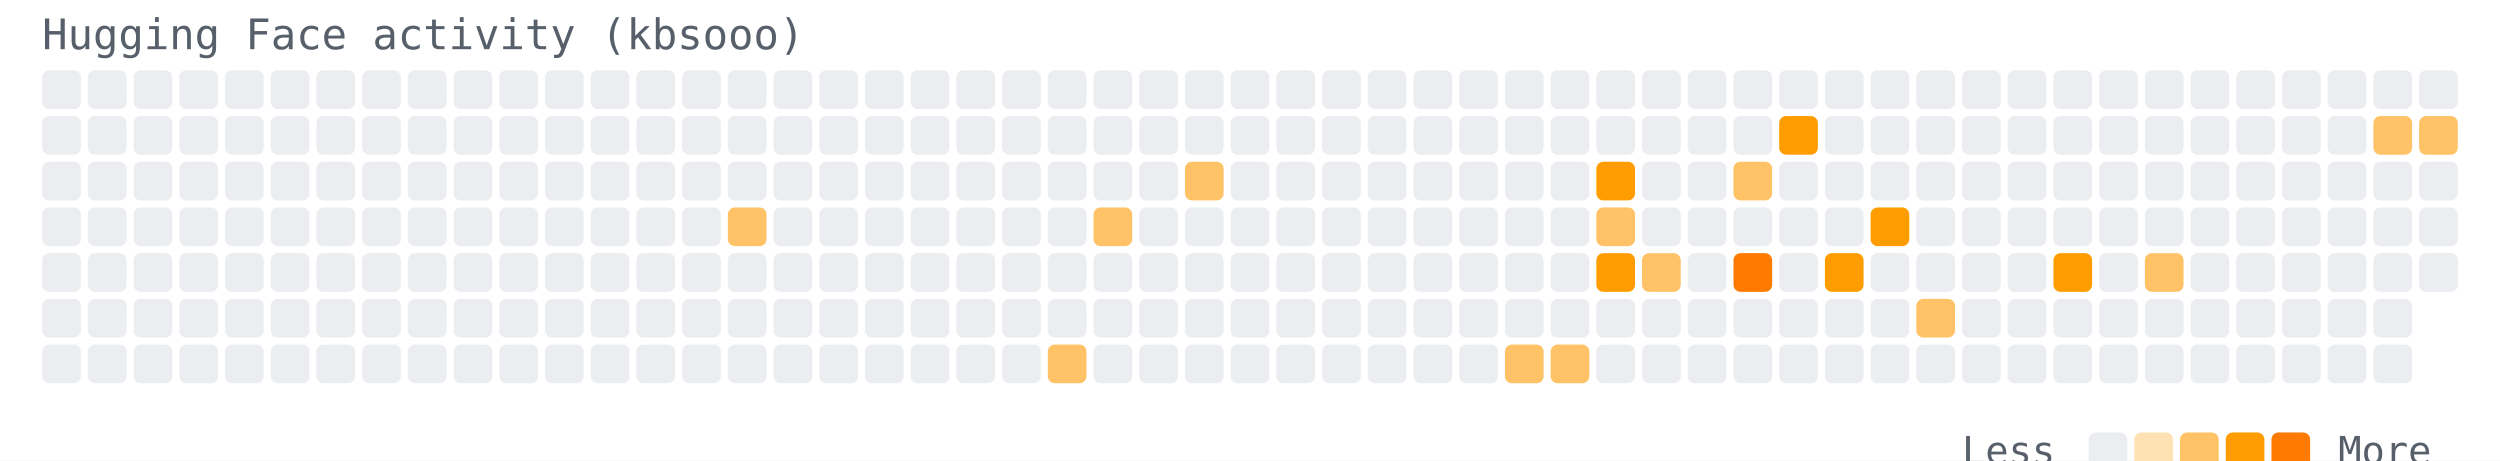
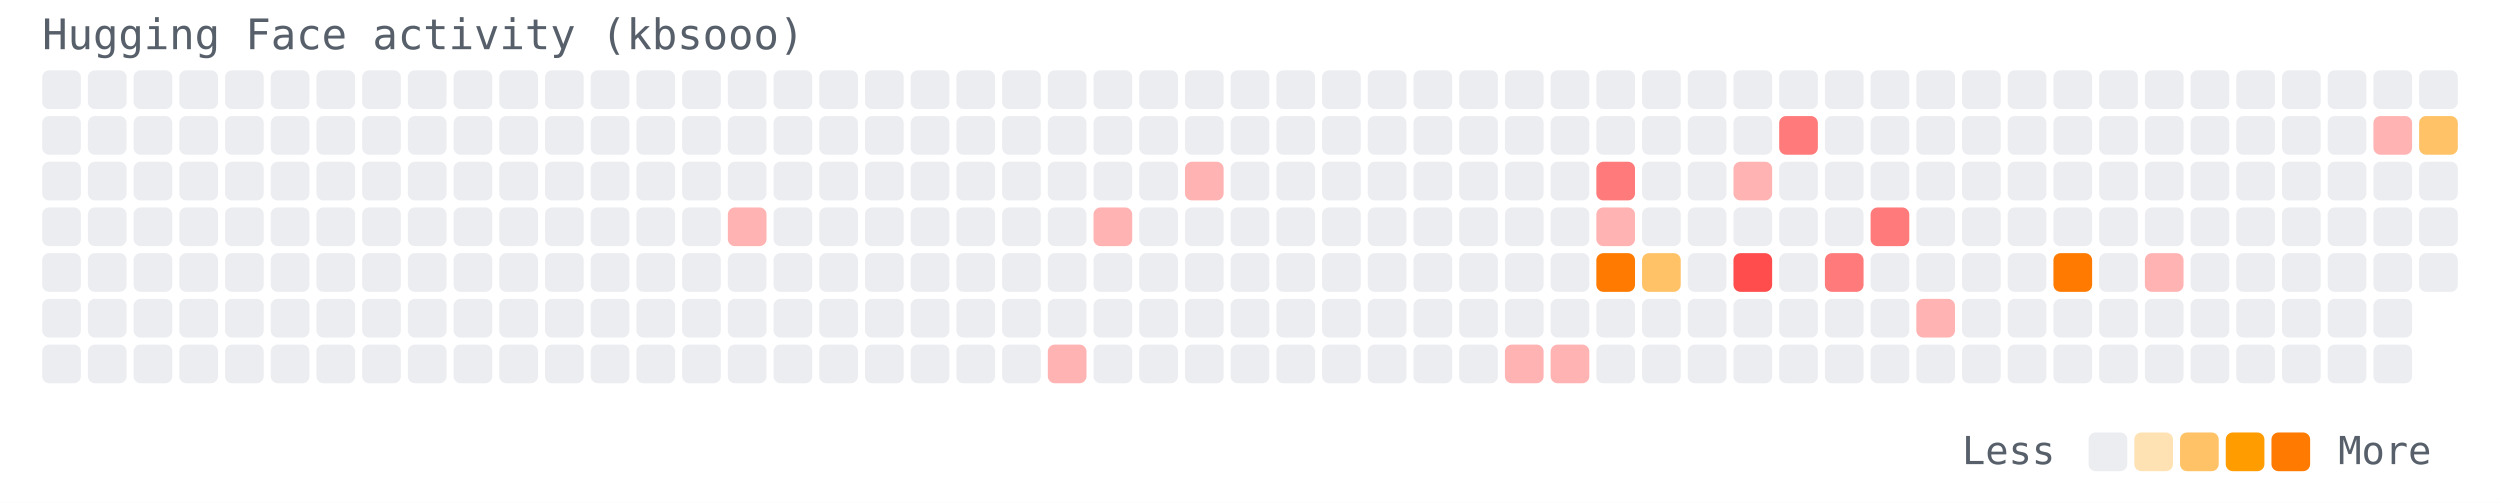
- <svg xmlns="http://www.w3.org/2000/svg" width="711" height="131" viewBox="0 0 711 131" role="img" aria-label="Hugging Face activity for 2024-12-26 to 2025-12-25">
+ <svg xmlns="http://www.w3.org/2000/svg" width="711" height="143" viewBox="0 0 711 143" role="img" aria-label="Hugging Face activity for 2024-12-26 to 2025-12-25">
  <style>
.label{font:12px 'IBM Plex Mono', ui-monospace, monospace;fill:#57606a}
.legend{font:11px 'IBM Plex Mono', ui-monospace, monospace;fill:#57606a}
</style>
-   <rect width="711" height="131" fill="#ffffff" />
+   <rect width="711" height="143" fill="#ffffff" />
  <text x="12" y="14" class="label">Hugging Face activity (kbsooo)</text>
  <g>
    <rect x="12" y="20" width="11" height="11" rx="2" ry="2" fill="#ebedf0" />
    <rect x="12" y="33" width="11" height="11" rx="2" ry="2" fill="#ebedf0" />
    <rect x="12" y="46" width="11" height="11" rx="2" ry="2" fill="#ebedf0" />
    <rect x="12" y="59" width="11" height="11" rx="2" ry="2" fill="#ebedf0" />
    <rect x="12" y="72" width="11" height="11" rx="2" ry="2" fill="#ebedf0" />
    <rect x="12" y="85" width="11" height="11" rx="2" ry="2" fill="#ebedf0" />
    <rect x="12" y="98" width="11" height="11" rx="2" ry="2" fill="#ebedf0" />
    <rect x="25" y="20" width="11" height="11" rx="2" ry="2" fill="#ebedf0" />
    <rect x="25" y="33" width="11" height="11" rx="2" ry="2" fill="#ebedf0" />
    <rect x="25" y="46" width="11" height="11" rx="2" ry="2" fill="#ebedf0" />
    <rect x="25" y="59" width="11" height="11" rx="2" ry="2" fill="#ebedf0" />
    <rect x="25" y="72" width="11" height="11" rx="2" ry="2" fill="#ebedf0" />
    <rect x="25" y="85" width="11" height="11" rx="2" ry="2" fill="#ebedf0" />
    <rect x="25" y="98" width="11" height="11" rx="2" ry="2" fill="#ebedf0" />
    <rect x="38" y="20" width="11" height="11" rx="2" ry="2" fill="#ebedf0" />
    <rect x="38" y="33" width="11" height="11" rx="2" ry="2" fill="#ebedf0" />
    <rect x="38" y="46" width="11" height="11" rx="2" ry="2" fill="#ebedf0" />
    <rect x="38" y="59" width="11" height="11" rx="2" ry="2" fill="#ebedf0" />
    <rect x="38" y="72" width="11" height="11" rx="2" ry="2" fill="#ebedf0" />
    <rect x="38" y="85" width="11" height="11" rx="2" ry="2" fill="#ebedf0" />
    <rect x="38" y="98" width="11" height="11" rx="2" ry="2" fill="#ebedf0" />
    <rect x="51" y="20" width="11" height="11" rx="2" ry="2" fill="#ebedf0" />
    <rect x="51" y="33" width="11" height="11" rx="2" ry="2" fill="#ebedf0" />
    <rect x="51" y="46" width="11" height="11" rx="2" ry="2" fill="#ebedf0" />
    <rect x="51" y="59" width="11" height="11" rx="2" ry="2" fill="#ebedf0" />
    <rect x="51" y="72" width="11" height="11" rx="2" ry="2" fill="#ebedf0" />
    <rect x="51" y="85" width="11" height="11" rx="2" ry="2" fill="#ebedf0" />
    <rect x="51" y="98" width="11" height="11" rx="2" ry="2" fill="#ebedf0" />
    <rect x="64" y="20" width="11" height="11" rx="2" ry="2" fill="#ebedf0" />
    <rect x="64" y="33" width="11" height="11" rx="2" ry="2" fill="#ebedf0" />
    <rect x="64" y="46" width="11" height="11" rx="2" ry="2" fill="#ebedf0" />
    <rect x="64" y="59" width="11" height="11" rx="2" ry="2" fill="#ebedf0" />
    <rect x="64" y="72" width="11" height="11" rx="2" ry="2" fill="#ebedf0" />
    <rect x="64" y="85" width="11" height="11" rx="2" ry="2" fill="#ebedf0" />
    <rect x="64" y="98" width="11" height="11" rx="2" ry="2" fill="#ebedf0" />
    <rect x="77" y="20" width="11" height="11" rx="2" ry="2" fill="#ebedf0" />
    <rect x="77" y="33" width="11" height="11" rx="2" ry="2" fill="#ebedf0" />
    <rect x="77" y="46" width="11" height="11" rx="2" ry="2" fill="#ebedf0" />
    <rect x="77" y="59" width="11" height="11" rx="2" ry="2" fill="#ebedf0" />
    <rect x="77" y="72" width="11" height="11" rx="2" ry="2" fill="#ebedf0" />
    <rect x="77" y="85" width="11" height="11" rx="2" ry="2" fill="#ebedf0" />
    <rect x="77" y="98" width="11" height="11" rx="2" ry="2" fill="#ebedf0" />
    <rect x="90" y="20" width="11" height="11" rx="2" ry="2" fill="#ebedf0" />
    <rect x="90" y="33" width="11" height="11" rx="2" ry="2" fill="#ebedf0" />
    <rect x="90" y="46" width="11" height="11" rx="2" ry="2" fill="#ebedf0" />
    <rect x="90" y="59" width="11" height="11" rx="2" ry="2" fill="#ebedf0" />
    <rect x="90" y="72" width="11" height="11" rx="2" ry="2" fill="#ebedf0" />
    <rect x="90" y="85" width="11" height="11" rx="2" ry="2" fill="#ebedf0" />
    <rect x="90" y="98" width="11" height="11" rx="2" ry="2" fill="#ebedf0" />
    <rect x="103" y="20" width="11" height="11" rx="2" ry="2" fill="#ebedf0" />
    <rect x="103" y="33" width="11" height="11" rx="2" ry="2" fill="#ebedf0" />
    <rect x="103" y="46" width="11" height="11" rx="2" ry="2" fill="#ebedf0" />
    <rect x="103" y="59" width="11" height="11" rx="2" ry="2" fill="#ebedf0" />
    <rect x="103" y="72" width="11" height="11" rx="2" ry="2" fill="#ebedf0" />
    <rect x="103" y="85" width="11" height="11" rx="2" ry="2" fill="#ebedf0" />
    <rect x="103" y="98" width="11" height="11" rx="2" ry="2" fill="#ebedf0" />
    <rect x="116" y="20" width="11" height="11" rx="2" ry="2" fill="#ebedf0" />
    <rect x="116" y="33" width="11" height="11" rx="2" ry="2" fill="#ebedf0" />
    <rect x="116" y="46" width="11" height="11" rx="2" ry="2" fill="#ebedf0" />
    <rect x="116" y="59" width="11" height="11" rx="2" ry="2" fill="#ebedf0" />
    <rect x="116" y="72" width="11" height="11" rx="2" ry="2" fill="#ebedf0" />
    <rect x="116" y="85" width="11" height="11" rx="2" ry="2" fill="#ebedf0" />
    <rect x="116" y="98" width="11" height="11" rx="2" ry="2" fill="#ebedf0" />
    <rect x="129" y="20" width="11" height="11" rx="2" ry="2" fill="#ebedf0" />
    <rect x="129" y="33" width="11" height="11" rx="2" ry="2" fill="#ebedf0" />
    <rect x="129" y="46" width="11" height="11" rx="2" ry="2" fill="#ebedf0" />
    <rect x="129" y="59" width="11" height="11" rx="2" ry="2" fill="#ebedf0" />
    <rect x="129" y="72" width="11" height="11" rx="2" ry="2" fill="#ebedf0" />
    <rect x="129" y="85" width="11" height="11" rx="2" ry="2" fill="#ebedf0" />
    <rect x="129" y="98" width="11" height="11" rx="2" ry="2" fill="#ebedf0" />
    <rect x="142" y="20" width="11" height="11" rx="2" ry="2" fill="#ebedf0" />
    <rect x="142" y="33" width="11" height="11" rx="2" ry="2" fill="#ebedf0" />
    <rect x="142" y="46" width="11" height="11" rx="2" ry="2" fill="#ebedf0" />
    <rect x="142" y="59" width="11" height="11" rx="2" ry="2" fill="#ebedf0" />
    <rect x="142" y="72" width="11" height="11" rx="2" ry="2" fill="#ebedf0" />
    <rect x="142" y="85" width="11" height="11" rx="2" ry="2" fill="#ebedf0" />
    <rect x="142" y="98" width="11" height="11" rx="2" ry="2" fill="#ebedf0" />
    <rect x="155" y="20" width="11" height="11" rx="2" ry="2" fill="#ebedf0" />
    <rect x="155" y="33" width="11" height="11" rx="2" ry="2" fill="#ebedf0" />
    <rect x="155" y="46" width="11" height="11" rx="2" ry="2" fill="#ebedf0" />
    <rect x="155" y="59" width="11" height="11" rx="2" ry="2" fill="#ebedf0" />
    <rect x="155" y="72" width="11" height="11" rx="2" ry="2" fill="#ebedf0" />
    <rect x="155" y="85" width="11" height="11" rx="2" ry="2" fill="#ebedf0" />
    <rect x="155" y="98" width="11" height="11" rx="2" ry="2" fill="#ebedf0" />
    <rect x="168" y="20" width="11" height="11" rx="2" ry="2" fill="#ebedf0" />
    <rect x="168" y="33" width="11" height="11" rx="2" ry="2" fill="#ebedf0" />
    <rect x="168" y="46" width="11" height="11" rx="2" ry="2" fill="#ebedf0" />
    <rect x="168" y="59" width="11" height="11" rx="2" ry="2" fill="#ebedf0" />
    <rect x="168" y="72" width="11" height="11" rx="2" ry="2" fill="#ebedf0" />
    <rect x="168" y="85" width="11" height="11" rx="2" ry="2" fill="#ebedf0" />
    <rect x="168" y="98" width="11" height="11" rx="2" ry="2" fill="#ebedf0" />
    <rect x="181" y="20" width="11" height="11" rx="2" ry="2" fill="#ebedf0" />
    <rect x="181" y="33" width="11" height="11" rx="2" ry="2" fill="#ebedf0" />
    <rect x="181" y="46" width="11" height="11" rx="2" ry="2" fill="#ebedf0" />
    <rect x="181" y="59" width="11" height="11" rx="2" ry="2" fill="#ebedf0" />
    <rect x="181" y="72" width="11" height="11" rx="2" ry="2" fill="#ebedf0" />
    <rect x="181" y="85" width="11" height="11" rx="2" ry="2" fill="#ebedf0" />
    <rect x="181" y="98" width="11" height="11" rx="2" ry="2" fill="#ebedf0" />
    <rect x="194" y="20" width="11" height="11" rx="2" ry="2" fill="#ebedf0" />
    <rect x="194" y="33" width="11" height="11" rx="2" ry="2" fill="#ebedf0" />
    <rect x="194" y="46" width="11" height="11" rx="2" ry="2" fill="#ebedf0" />
    <rect x="194" y="59" width="11" height="11" rx="2" ry="2" fill="#ebedf0" />
    <rect x="194" y="72" width="11" height="11" rx="2" ry="2" fill="#ebedf0" />
    <rect x="194" y="85" width="11" height="11" rx="2" ry="2" fill="#ebedf0" />
    <rect x="194" y="98" width="11" height="11" rx="2" ry="2" fill="#ebedf0" />
    <rect x="207" y="20" width="11" height="11" rx="2" ry="2" fill="#ebedf0" />
    <rect x="207" y="33" width="11" height="11" rx="2" ry="2" fill="#ebedf0" />
    <rect x="207" y="46" width="11" height="11" rx="2" ry="2" fill="#ebedf0" />
-     <rect x="207" y="59" width="11" height="11" rx="2" ry="2" fill="#ffc266" />
+     <rect x="207" y="59" width="11" height="11" rx="2" ry="2" fill="#ffb3b3" />
    <rect x="207" y="72" width="11" height="11" rx="2" ry="2" fill="#ebedf0" />
    <rect x="207" y="85" width="11" height="11" rx="2" ry="2" fill="#ebedf0" />
    <rect x="207" y="98" width="11" height="11" rx="2" ry="2" fill="#ebedf0" />
    <rect x="220" y="20" width="11" height="11" rx="2" ry="2" fill="#ebedf0" />
    <rect x="220" y="33" width="11" height="11" rx="2" ry="2" fill="#ebedf0" />
    <rect x="220" y="46" width="11" height="11" rx="2" ry="2" fill="#ebedf0" />
    <rect x="220" y="59" width="11" height="11" rx="2" ry="2" fill="#ebedf0" />
    <rect x="220" y="72" width="11" height="11" rx="2" ry="2" fill="#ebedf0" />
    <rect x="220" y="85" width="11" height="11" rx="2" ry="2" fill="#ebedf0" />
    <rect x="220" y="98" width="11" height="11" rx="2" ry="2" fill="#ebedf0" />
    <rect x="233" y="20" width="11" height="11" rx="2" ry="2" fill="#ebedf0" />
    <rect x="233" y="33" width="11" height="11" rx="2" ry="2" fill="#ebedf0" />
    <rect x="233" y="46" width="11" height="11" rx="2" ry="2" fill="#ebedf0" />
    <rect x="233" y="59" width="11" height="11" rx="2" ry="2" fill="#ebedf0" />
    <rect x="233" y="72" width="11" height="11" rx="2" ry="2" fill="#ebedf0" />
    <rect x="233" y="85" width="11" height="11" rx="2" ry="2" fill="#ebedf0" />
    <rect x="233" y="98" width="11" height="11" rx="2" ry="2" fill="#ebedf0" />
    <rect x="246" y="20" width="11" height="11" rx="2" ry="2" fill="#ebedf0" />
    <rect x="246" y="33" width="11" height="11" rx="2" ry="2" fill="#ebedf0" />
    <rect x="246" y="46" width="11" height="11" rx="2" ry="2" fill="#ebedf0" />
    <rect x="246" y="59" width="11" height="11" rx="2" ry="2" fill="#ebedf0" />
    <rect x="246" y="72" width="11" height="11" rx="2" ry="2" fill="#ebedf0" />
    <rect x="246" y="85" width="11" height="11" rx="2" ry="2" fill="#ebedf0" />
    <rect x="246" y="98" width="11" height="11" rx="2" ry="2" fill="#ebedf0" />
    <rect x="259" y="20" width="11" height="11" rx="2" ry="2" fill="#ebedf0" />
    <rect x="259" y="33" width="11" height="11" rx="2" ry="2" fill="#ebedf0" />
    <rect x="259" y="46" width="11" height="11" rx="2" ry="2" fill="#ebedf0" />
    <rect x="259" y="59" width="11" height="11" rx="2" ry="2" fill="#ebedf0" />
    <rect x="259" y="72" width="11" height="11" rx="2" ry="2" fill="#ebedf0" />
    <rect x="259" y="85" width="11" height="11" rx="2" ry="2" fill="#ebedf0" />
    <rect x="259" y="98" width="11" height="11" rx="2" ry="2" fill="#ebedf0" />
    <rect x="272" y="20" width="11" height="11" rx="2" ry="2" fill="#ebedf0" />
    <rect x="272" y="33" width="11" height="11" rx="2" ry="2" fill="#ebedf0" />
    <rect x="272" y="46" width="11" height="11" rx="2" ry="2" fill="#ebedf0" />
    <rect x="272" y="59" width="11" height="11" rx="2" ry="2" fill="#ebedf0" />
    <rect x="272" y="72" width="11" height="11" rx="2" ry="2" fill="#ebedf0" />
    <rect x="272" y="85" width="11" height="11" rx="2" ry="2" fill="#ebedf0" />
    <rect x="272" y="98" width="11" height="11" rx="2" ry="2" fill="#ebedf0" />
    <rect x="285" y="20" width="11" height="11" rx="2" ry="2" fill="#ebedf0" />
    <rect x="285" y="33" width="11" height="11" rx="2" ry="2" fill="#ebedf0" />
    <rect x="285" y="46" width="11" height="11" rx="2" ry="2" fill="#ebedf0" />
    <rect x="285" y="59" width="11" height="11" rx="2" ry="2" fill="#ebedf0" />
    <rect x="285" y="72" width="11" height="11" rx="2" ry="2" fill="#ebedf0" />
    <rect x="285" y="85" width="11" height="11" rx="2" ry="2" fill="#ebedf0" />
    <rect x="285" y="98" width="11" height="11" rx="2" ry="2" fill="#ebedf0" />
    <rect x="298" y="20" width="11" height="11" rx="2" ry="2" fill="#ebedf0" />
    <rect x="298" y="33" width="11" height="11" rx="2" ry="2" fill="#ebedf0" />
    <rect x="298" y="46" width="11" height="11" rx="2" ry="2" fill="#ebedf0" />
    <rect x="298" y="59" width="11" height="11" rx="2" ry="2" fill="#ebedf0" />
    <rect x="298" y="72" width="11" height="11" rx="2" ry="2" fill="#ebedf0" />
    <rect x="298" y="85" width="11" height="11" rx="2" ry="2" fill="#ebedf0" />
-     <rect x="298" y="98" width="11" height="11" rx="2" ry="2" fill="#ffc266" />
+     <rect x="298" y="98" width="11" height="11" rx="2" ry="2" fill="#ffb3b3" />
    <rect x="311" y="20" width="11" height="11" rx="2" ry="2" fill="#ebedf0" />
    <rect x="311" y="33" width="11" height="11" rx="2" ry="2" fill="#ebedf0" />
    <rect x="311" y="46" width="11" height="11" rx="2" ry="2" fill="#ebedf0" />
-     <rect x="311" y="59" width="11" height="11" rx="2" ry="2" fill="#ffc266" />
+     <rect x="311" y="59" width="11" height="11" rx="2" ry="2" fill="#ffb3b3" />
    <rect x="311" y="72" width="11" height="11" rx="2" ry="2" fill="#ebedf0" />
    <rect x="311" y="85" width="11" height="11" rx="2" ry="2" fill="#ebedf0" />
    <rect x="311" y="98" width="11" height="11" rx="2" ry="2" fill="#ebedf0" />
    <rect x="324" y="20" width="11" height="11" rx="2" ry="2" fill="#ebedf0" />
    <rect x="324" y="33" width="11" height="11" rx="2" ry="2" fill="#ebedf0" />
    <rect x="324" y="46" width="11" height="11" rx="2" ry="2" fill="#ebedf0" />
    <rect x="324" y="59" width="11" height="11" rx="2" ry="2" fill="#ebedf0" />
    <rect x="324" y="72" width="11" height="11" rx="2" ry="2" fill="#ebedf0" />
    <rect x="324" y="85" width="11" height="11" rx="2" ry="2" fill="#ebedf0" />
    <rect x="324" y="98" width="11" height="11" rx="2" ry="2" fill="#ebedf0" />
    <rect x="337" y="20" width="11" height="11" rx="2" ry="2" fill="#ebedf0" />
    <rect x="337" y="33" width="11" height="11" rx="2" ry="2" fill="#ebedf0" />
-     <rect x="337" y="46" width="11" height="11" rx="2" ry="2" fill="#ffc266" />
+     <rect x="337" y="46" width="11" height="11" rx="2" ry="2" fill="#ffb3b3" />
    <rect x="337" y="59" width="11" height="11" rx="2" ry="2" fill="#ebedf0" />
    <rect x="337" y="72" width="11" height="11" rx="2" ry="2" fill="#ebedf0" />
    <rect x="337" y="85" width="11" height="11" rx="2" ry="2" fill="#ebedf0" />
    <rect x="337" y="98" width="11" height="11" rx="2" ry="2" fill="#ebedf0" />
    <rect x="350" y="20" width="11" height="11" rx="2" ry="2" fill="#ebedf0" />
    <rect x="350" y="33" width="11" height="11" rx="2" ry="2" fill="#ebedf0" />
    <rect x="350" y="46" width="11" height="11" rx="2" ry="2" fill="#ebedf0" />
    <rect x="350" y="59" width="11" height="11" rx="2" ry="2" fill="#ebedf0" />
    <rect x="350" y="72" width="11" height="11" rx="2" ry="2" fill="#ebedf0" />
    <rect x="350" y="85" width="11" height="11" rx="2" ry="2" fill="#ebedf0" />
    <rect x="350" y="98" width="11" height="11" rx="2" ry="2" fill="#ebedf0" />
    <rect x="363" y="20" width="11" height="11" rx="2" ry="2" fill="#ebedf0" />
    <rect x="363" y="33" width="11" height="11" rx="2" ry="2" fill="#ebedf0" />
    <rect x="363" y="46" width="11" height="11" rx="2" ry="2" fill="#ebedf0" />
    <rect x="363" y="59" width="11" height="11" rx="2" ry="2" fill="#ebedf0" />
    <rect x="363" y="72" width="11" height="11" rx="2" ry="2" fill="#ebedf0" />
    <rect x="363" y="85" width="11" height="11" rx="2" ry="2" fill="#ebedf0" />
    <rect x="363" y="98" width="11" height="11" rx="2" ry="2" fill="#ebedf0" />
    <rect x="376" y="20" width="11" height="11" rx="2" ry="2" fill="#ebedf0" />
    <rect x="376" y="33" width="11" height="11" rx="2" ry="2" fill="#ebedf0" />
    <rect x="376" y="46" width="11" height="11" rx="2" ry="2" fill="#ebedf0" />
    <rect x="376" y="59" width="11" height="11" rx="2" ry="2" fill="#ebedf0" />
    <rect x="376" y="72" width="11" height="11" rx="2" ry="2" fill="#ebedf0" />
    <rect x="376" y="85" width="11" height="11" rx="2" ry="2" fill="#ebedf0" />
    <rect x="376" y="98" width="11" height="11" rx="2" ry="2" fill="#ebedf0" />
    <rect x="389" y="20" width="11" height="11" rx="2" ry="2" fill="#ebedf0" />
    <rect x="389" y="33" width="11" height="11" rx="2" ry="2" fill="#ebedf0" />
    <rect x="389" y="46" width="11" height="11" rx="2" ry="2" fill="#ebedf0" />
    <rect x="389" y="59" width="11" height="11" rx="2" ry="2" fill="#ebedf0" />
    <rect x="389" y="72" width="11" height="11" rx="2" ry="2" fill="#ebedf0" />
    <rect x="389" y="85" width="11" height="11" rx="2" ry="2" fill="#ebedf0" />
    <rect x="389" y="98" width="11" height="11" rx="2" ry="2" fill="#ebedf0" />
    <rect x="402" y="20" width="11" height="11" rx="2" ry="2" fill="#ebedf0" />
    <rect x="402" y="33" width="11" height="11" rx="2" ry="2" fill="#ebedf0" />
    <rect x="402" y="46" width="11" height="11" rx="2" ry="2" fill="#ebedf0" />
    <rect x="402" y="59" width="11" height="11" rx="2" ry="2" fill="#ebedf0" />
    <rect x="402" y="72" width="11" height="11" rx="2" ry="2" fill="#ebedf0" />
    <rect x="402" y="85" width="11" height="11" rx="2" ry="2" fill="#ebedf0" />
    <rect x="402" y="98" width="11" height="11" rx="2" ry="2" fill="#ebedf0" />
    <rect x="415" y="20" width="11" height="11" rx="2" ry="2" fill="#ebedf0" />
    <rect x="415" y="33" width="11" height="11" rx="2" ry="2" fill="#ebedf0" />
    <rect x="415" y="46" width="11" height="11" rx="2" ry="2" fill="#ebedf0" />
    <rect x="415" y="59" width="11" height="11" rx="2" ry="2" fill="#ebedf0" />
    <rect x="415" y="72" width="11" height="11" rx="2" ry="2" fill="#ebedf0" />
    <rect x="415" y="85" width="11" height="11" rx="2" ry="2" fill="#ebedf0" />
    <rect x="415" y="98" width="11" height="11" rx="2" ry="2" fill="#ebedf0" />
    <rect x="428" y="20" width="11" height="11" rx="2" ry="2" fill="#ebedf0" />
    <rect x="428" y="33" width="11" height="11" rx="2" ry="2" fill="#ebedf0" />
    <rect x="428" y="46" width="11" height="11" rx="2" ry="2" fill="#ebedf0" />
    <rect x="428" y="59" width="11" height="11" rx="2" ry="2" fill="#ebedf0" />
    <rect x="428" y="72" width="11" height="11" rx="2" ry="2" fill="#ebedf0" />
    <rect x="428" y="85" width="11" height="11" rx="2" ry="2" fill="#ebedf0" />
-     <rect x="428" y="98" width="11" height="11" rx="2" ry="2" fill="#ffc266" />
+     <rect x="428" y="98" width="11" height="11" rx="2" ry="2" fill="#ffb3b3" />
    <rect x="441" y="20" width="11" height="11" rx="2" ry="2" fill="#ebedf0" />
    <rect x="441" y="33" width="11" height="11" rx="2" ry="2" fill="#ebedf0" />
    <rect x="441" y="46" width="11" height="11" rx="2" ry="2" fill="#ebedf0" />
    <rect x="441" y="59" width="11" height="11" rx="2" ry="2" fill="#ebedf0" />
    <rect x="441" y="72" width="11" height="11" rx="2" ry="2" fill="#ebedf0" />
    <rect x="441" y="85" width="11" height="11" rx="2" ry="2" fill="#ebedf0" />
-     <rect x="441" y="98" width="11" height="11" rx="2" ry="2" fill="#ffc266" />
+     <rect x="441" y="98" width="11" height="11" rx="2" ry="2" fill="#ffb3b3" />
    <rect x="454" y="20" width="11" height="11" rx="2" ry="2" fill="#ebedf0" />
    <rect x="454" y="33" width="11" height="11" rx="2" ry="2" fill="#ebedf0" />
-     <rect x="454" y="46" width="11" height="11" rx="2" ry="2" fill="#ff9d00" />
-     <rect x="454" y="59" width="11" height="11" rx="2" ry="2" fill="#ffc266" />
-     <rect x="454" y="72" width="11" height="11" rx="2" ry="2" fill="#ff9d00" />
+     <rect x="454" y="46" width="11" height="11" rx="2" ry="2" fill="#ff7a7a" />
+     <rect x="454" y="59" width="11" height="11" rx="2" ry="2" fill="#ffb3b3" />
+     <rect x="454" y="72" width="11" height="11" rx="2" ry="2" fill="#ff7a00" />
    <rect x="454" y="85" width="11" height="11" rx="2" ry="2" fill="#ebedf0" />
    <rect x="454" y="98" width="11" height="11" rx="2" ry="2" fill="#ebedf0" />
    <rect x="467" y="20" width="11" height="11" rx="2" ry="2" fill="#ebedf0" />
    <rect x="467" y="33" width="11" height="11" rx="2" ry="2" fill="#ebedf0" />
    <rect x="467" y="46" width="11" height="11" rx="2" ry="2" fill="#ebedf0" />
    <rect x="467" y="59" width="11" height="11" rx="2" ry="2" fill="#ebedf0" />
    <rect x="467" y="72" width="11" height="11" rx="2" ry="2" fill="#ffc266" />
    <rect x="467" y="85" width="11" height="11" rx="2" ry="2" fill="#ebedf0" />
    <rect x="467" y="98" width="11" height="11" rx="2" ry="2" fill="#ebedf0" />
    <rect x="480" y="20" width="11" height="11" rx="2" ry="2" fill="#ebedf0" />
    <rect x="480" y="33" width="11" height="11" rx="2" ry="2" fill="#ebedf0" />
    <rect x="480" y="46" width="11" height="11" rx="2" ry="2" fill="#ebedf0" />
    <rect x="480" y="59" width="11" height="11" rx="2" ry="2" fill="#ebedf0" />
    <rect x="480" y="72" width="11" height="11" rx="2" ry="2" fill="#ebedf0" />
    <rect x="480" y="85" width="11" height="11" rx="2" ry="2" fill="#ebedf0" />
    <rect x="480" y="98" width="11" height="11" rx="2" ry="2" fill="#ebedf0" />
    <rect x="493" y="20" width="11" height="11" rx="2" ry="2" fill="#ebedf0" />
    <rect x="493" y="33" width="11" height="11" rx="2" ry="2" fill="#ebedf0" />
-     <rect x="493" y="46" width="11" height="11" rx="2" ry="2" fill="#ffc266" />
+     <rect x="493" y="46" width="11" height="11" rx="2" ry="2" fill="#ffb3b3" />
    <rect x="493" y="59" width="11" height="11" rx="2" ry="2" fill="#ebedf0" />
-     <rect x="493" y="72" width="11" height="11" rx="2" ry="2" fill="#ff7a00" />
+     <rect x="493" y="72" width="11" height="11" rx="2" ry="2" fill="#ff4d4d" />
    <rect x="493" y="85" width="11" height="11" rx="2" ry="2" fill="#ebedf0" />
    <rect x="493" y="98" width="11" height="11" rx="2" ry="2" fill="#ebedf0" />
    <rect x="506" y="20" width="11" height="11" rx="2" ry="2" fill="#ebedf0" />
-     <rect x="506" y="33" width="11" height="11" rx="2" ry="2" fill="#ff9d00" />
+     <rect x="506" y="33" width="11" height="11" rx="2" ry="2" fill="#ff7a7a" />
    <rect x="506" y="46" width="11" height="11" rx="2" ry="2" fill="#ebedf0" />
    <rect x="506" y="59" width="11" height="11" rx="2" ry="2" fill="#ebedf0" />
    <rect x="506" y="72" width="11" height="11" rx="2" ry="2" fill="#ebedf0" />
    <rect x="506" y="85" width="11" height="11" rx="2" ry="2" fill="#ebedf0" />
    <rect x="506" y="98" width="11" height="11" rx="2" ry="2" fill="#ebedf0" />
    <rect x="519" y="20" width="11" height="11" rx="2" ry="2" fill="#ebedf0" />
    <rect x="519" y="33" width="11" height="11" rx="2" ry="2" fill="#ebedf0" />
    <rect x="519" y="46" width="11" height="11" rx="2" ry="2" fill="#ebedf0" />
    <rect x="519" y="59" width="11" height="11" rx="2" ry="2" fill="#ebedf0" />
-     <rect x="519" y="72" width="11" height="11" rx="2" ry="2" fill="#ff9d00" />
+     <rect x="519" y="72" width="11" height="11" rx="2" ry="2" fill="#ff7a7a" />
    <rect x="519" y="85" width="11" height="11" rx="2" ry="2" fill="#ebedf0" />
    <rect x="519" y="98" width="11" height="11" rx="2" ry="2" fill="#ebedf0" />
    <rect x="532" y="20" width="11" height="11" rx="2" ry="2" fill="#ebedf0" />
    <rect x="532" y="33" width="11" height="11" rx="2" ry="2" fill="#ebedf0" />
    <rect x="532" y="46" width="11" height="11" rx="2" ry="2" fill="#ebedf0" />
-     <rect x="532" y="59" width="11" height="11" rx="2" ry="2" fill="#ff9d00" />
+     <rect x="532" y="59" width="11" height="11" rx="2" ry="2" fill="#ff7a7a" />
    <rect x="532" y="72" width="11" height="11" rx="2" ry="2" fill="#ebedf0" />
    <rect x="532" y="85" width="11" height="11" rx="2" ry="2" fill="#ebedf0" />
    <rect x="532" y="98" width="11" height="11" rx="2" ry="2" fill="#ebedf0" />
    <rect x="545" y="20" width="11" height="11" rx="2" ry="2" fill="#ebedf0" />
    <rect x="545" y="33" width="11" height="11" rx="2" ry="2" fill="#ebedf0" />
    <rect x="545" y="46" width="11" height="11" rx="2" ry="2" fill="#ebedf0" />
    <rect x="545" y="59" width="11" height="11" rx="2" ry="2" fill="#ebedf0" />
    <rect x="545" y="72" width="11" height="11" rx="2" ry="2" fill="#ebedf0" />
-     <rect x="545" y="85" width="11" height="11" rx="2" ry="2" fill="#ffc266" />
+     <rect x="545" y="85" width="11" height="11" rx="2" ry="2" fill="#ffb3b3" />
    <rect x="545" y="98" width="11" height="11" rx="2" ry="2" fill="#ebedf0" />
    <rect x="558" y="20" width="11" height="11" rx="2" ry="2" fill="#ebedf0" />
    <rect x="558" y="33" width="11" height="11" rx="2" ry="2" fill="#ebedf0" />
    <rect x="558" y="46" width="11" height="11" rx="2" ry="2" fill="#ebedf0" />
    <rect x="558" y="59" width="11" height="11" rx="2" ry="2" fill="#ebedf0" />
    <rect x="558" y="72" width="11" height="11" rx="2" ry="2" fill="#ebedf0" />
    <rect x="558" y="85" width="11" height="11" rx="2" ry="2" fill="#ebedf0" />
    <rect x="558" y="98" width="11" height="11" rx="2" ry="2" fill="#ebedf0" />
    <rect x="571" y="20" width="11" height="11" rx="2" ry="2" fill="#ebedf0" />
    <rect x="571" y="33" width="11" height="11" rx="2" ry="2" fill="#ebedf0" />
    <rect x="571" y="46" width="11" height="11" rx="2" ry="2" fill="#ebedf0" />
    <rect x="571" y="59" width="11" height="11" rx="2" ry="2" fill="#ebedf0" />
    <rect x="571" y="72" width="11" height="11" rx="2" ry="2" fill="#ebedf0" />
    <rect x="571" y="85" width="11" height="11" rx="2" ry="2" fill="#ebedf0" />
    <rect x="571" y="98" width="11" height="11" rx="2" ry="2" fill="#ebedf0" />
    <rect x="584" y="20" width="11" height="11" rx="2" ry="2" fill="#ebedf0" />
    <rect x="584" y="33" width="11" height="11" rx="2" ry="2" fill="#ebedf0" />
    <rect x="584" y="46" width="11" height="11" rx="2" ry="2" fill="#ebedf0" />
    <rect x="584" y="59" width="11" height="11" rx="2" ry="2" fill="#ebedf0" />
-     <rect x="584" y="72" width="11" height="11" rx="2" ry="2" fill="#ff9d00" />
+     <rect x="584" y="72" width="11" height="11" rx="2" ry="2" fill="#ff7a00" />
    <rect x="584" y="85" width="11" height="11" rx="2" ry="2" fill="#ebedf0" />
    <rect x="584" y="98" width="11" height="11" rx="2" ry="2" fill="#ebedf0" />
    <rect x="597" y="20" width="11" height="11" rx="2" ry="2" fill="#ebedf0" />
    <rect x="597" y="33" width="11" height="11" rx="2" ry="2" fill="#ebedf0" />
    <rect x="597" y="46" width="11" height="11" rx="2" ry="2" fill="#ebedf0" />
    <rect x="597" y="59" width="11" height="11" rx="2" ry="2" fill="#ebedf0" />
    <rect x="597" y="72" width="11" height="11" rx="2" ry="2" fill="#ebedf0" />
    <rect x="597" y="85" width="11" height="11" rx="2" ry="2" fill="#ebedf0" />
    <rect x="597" y="98" width="11" height="11" rx="2" ry="2" fill="#ebedf0" />
    <rect x="610" y="20" width="11" height="11" rx="2" ry="2" fill="#ebedf0" />
    <rect x="610" y="33" width="11" height="11" rx="2" ry="2" fill="#ebedf0" />
    <rect x="610" y="46" width="11" height="11" rx="2" ry="2" fill="#ebedf0" />
    <rect x="610" y="59" width="11" height="11" rx="2" ry="2" fill="#ebedf0" />
-     <rect x="610" y="72" width="11" height="11" rx="2" ry="2" fill="#ffc266" />
+     <rect x="610" y="72" width="11" height="11" rx="2" ry="2" fill="#ffb3b3" />
    <rect x="610" y="85" width="11" height="11" rx="2" ry="2" fill="#ebedf0" />
    <rect x="610" y="98" width="11" height="11" rx="2" ry="2" fill="#ebedf0" />
    <rect x="623" y="20" width="11" height="11" rx="2" ry="2" fill="#ebedf0" />
    <rect x="623" y="33" width="11" height="11" rx="2" ry="2" fill="#ebedf0" />
    <rect x="623" y="46" width="11" height="11" rx="2" ry="2" fill="#ebedf0" />
    <rect x="623" y="59" width="11" height="11" rx="2" ry="2" fill="#ebedf0" />
    <rect x="623" y="72" width="11" height="11" rx="2" ry="2" fill="#ebedf0" />
    <rect x="623" y="85" width="11" height="11" rx="2" ry="2" fill="#ebedf0" />
    <rect x="623" y="98" width="11" height="11" rx="2" ry="2" fill="#ebedf0" />
    <rect x="636" y="20" width="11" height="11" rx="2" ry="2" fill="#ebedf0" />
    <rect x="636" y="33" width="11" height="11" rx="2" ry="2" fill="#ebedf0" />
    <rect x="636" y="46" width="11" height="11" rx="2" ry="2" fill="#ebedf0" />
    <rect x="636" y="59" width="11" height="11" rx="2" ry="2" fill="#ebedf0" />
    <rect x="636" y="72" width="11" height="11" rx="2" ry="2" fill="#ebedf0" />
    <rect x="636" y="85" width="11" height="11" rx="2" ry="2" fill="#ebedf0" />
    <rect x="636" y="98" width="11" height="11" rx="2" ry="2" fill="#ebedf0" />
    <rect x="649" y="20" width="11" height="11" rx="2" ry="2" fill="#ebedf0" />
    <rect x="649" y="33" width="11" height="11" rx="2" ry="2" fill="#ebedf0" />
    <rect x="649" y="46" width="11" height="11" rx="2" ry="2" fill="#ebedf0" />
    <rect x="649" y="59" width="11" height="11" rx="2" ry="2" fill="#ebedf0" />
    <rect x="649" y="72" width="11" height="11" rx="2" ry="2" fill="#ebedf0" />
    <rect x="649" y="85" width="11" height="11" rx="2" ry="2" fill="#ebedf0" />
    <rect x="649" y="98" width="11" height="11" rx="2" ry="2" fill="#ebedf0" />
    <rect x="662" y="20" width="11" height="11" rx="2" ry="2" fill="#ebedf0" />
    <rect x="662" y="33" width="11" height="11" rx="2" ry="2" fill="#ebedf0" />
    <rect x="662" y="46" width="11" height="11" rx="2" ry="2" fill="#ebedf0" />
    <rect x="662" y="59" width="11" height="11" rx="2" ry="2" fill="#ebedf0" />
    <rect x="662" y="72" width="11" height="11" rx="2" ry="2" fill="#ebedf0" />
    <rect x="662" y="85" width="11" height="11" rx="2" ry="2" fill="#ebedf0" />
    <rect x="662" y="98" width="11" height="11" rx="2" ry="2" fill="#ebedf0" />
    <rect x="675" y="20" width="11" height="11" rx="2" ry="2" fill="#ebedf0" />
-     <rect x="675" y="33" width="11" height="11" rx="2" ry="2" fill="#ffc266" />
+     <rect x="675" y="33" width="11" height="11" rx="2" ry="2" fill="#ffb3b3" />
    <rect x="675" y="46" width="11" height="11" rx="2" ry="2" fill="#ebedf0" />
    <rect x="675" y="59" width="11" height="11" rx="2" ry="2" fill="#ebedf0" />
    <rect x="675" y="72" width="11" height="11" rx="2" ry="2" fill="#ebedf0" />
    <rect x="675" y="85" width="11" height="11" rx="2" ry="2" fill="#ebedf0" />
    <rect x="675" y="98" width="11" height="11" rx="2" ry="2" fill="#ebedf0" />
    <rect x="688" y="20" width="11" height="11" rx="2" ry="2" fill="#ebedf0" />
    <rect x="688" y="33" width="11" height="11" rx="2" ry="2" fill="#ffc266" />
    <rect x="688" y="46" width="11" height="11" rx="2" ry="2" fill="#ebedf0" />
    <rect x="688" y="59" width="11" height="11" rx="2" ry="2" fill="#ebedf0" />
    <rect x="688" y="72" width="11" height="11" rx="2" ry="2" fill="#ebedf0" />
  </g>
  <text x="558" y="132" class="legend">Less</text>
  <rect x="594" y="123" width="11" height="11" rx="2" ry="2" fill="#ebedf0" />
  <rect x="607" y="123" width="11" height="11" rx="2" ry="2" fill="#ffe2b3" />
  <rect x="620" y="123" width="11" height="11" rx="2" ry="2" fill="#ffc266" />
  <rect x="633" y="123" width="11" height="11" rx="2" ry="2" fill="#ff9d00" />
  <rect x="646" y="123" width="11" height="11" rx="2" ry="2" fill="#ff7a00" />
  <text x="665" y="132" class="legend">More</text>
</svg>
